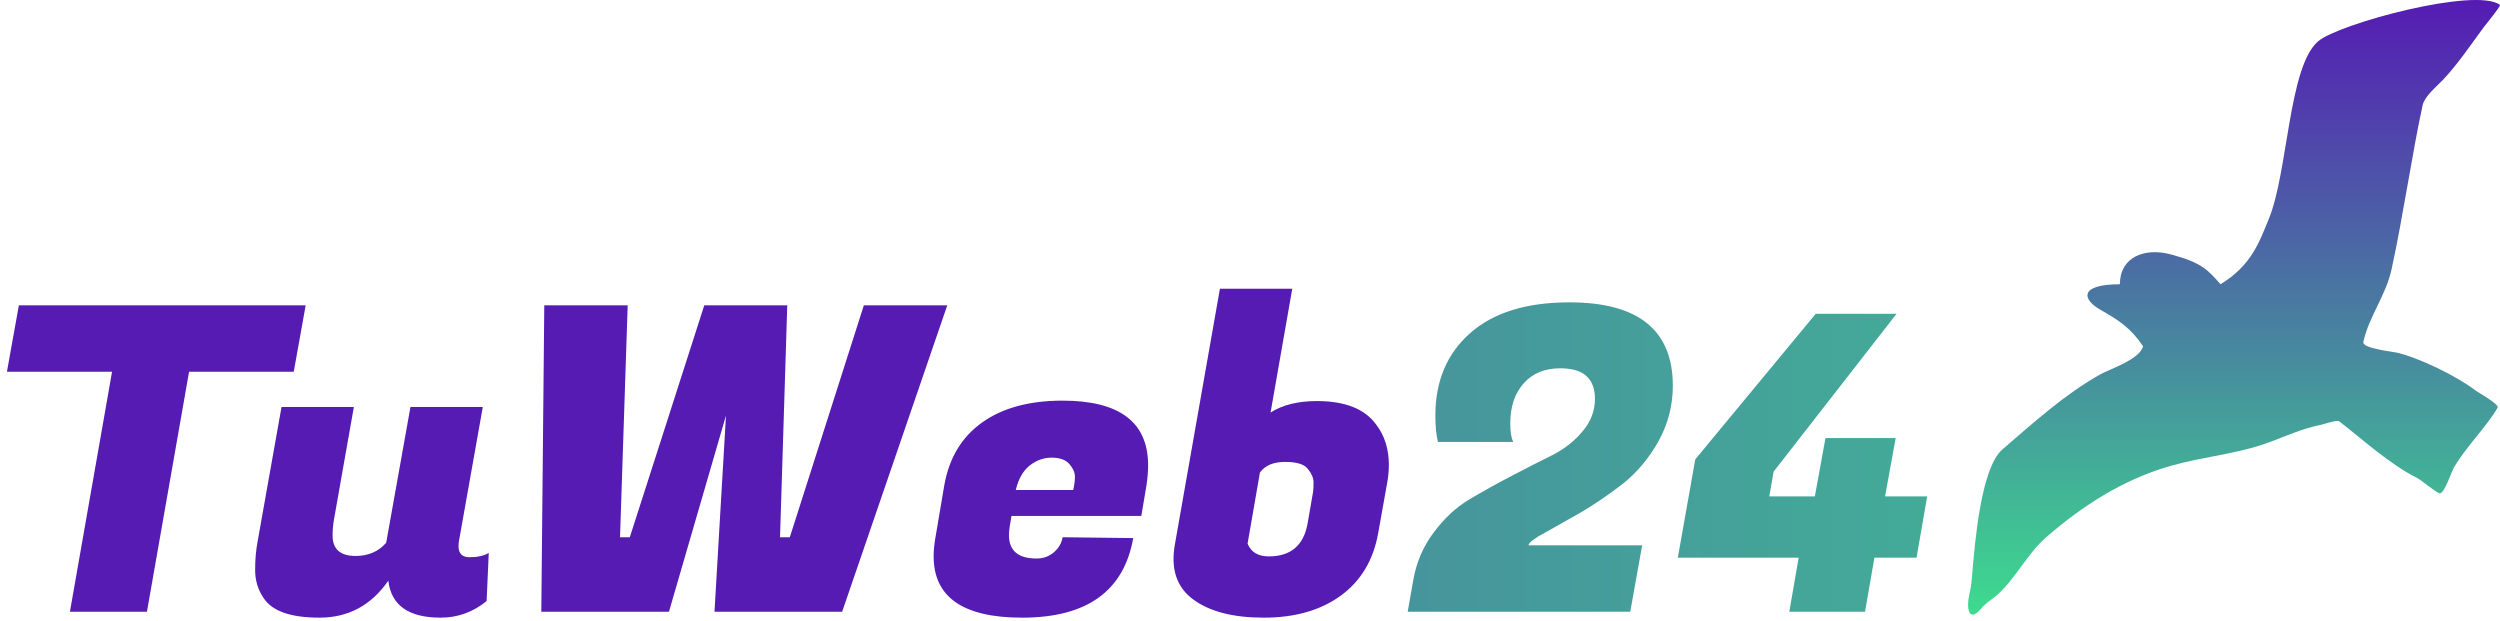
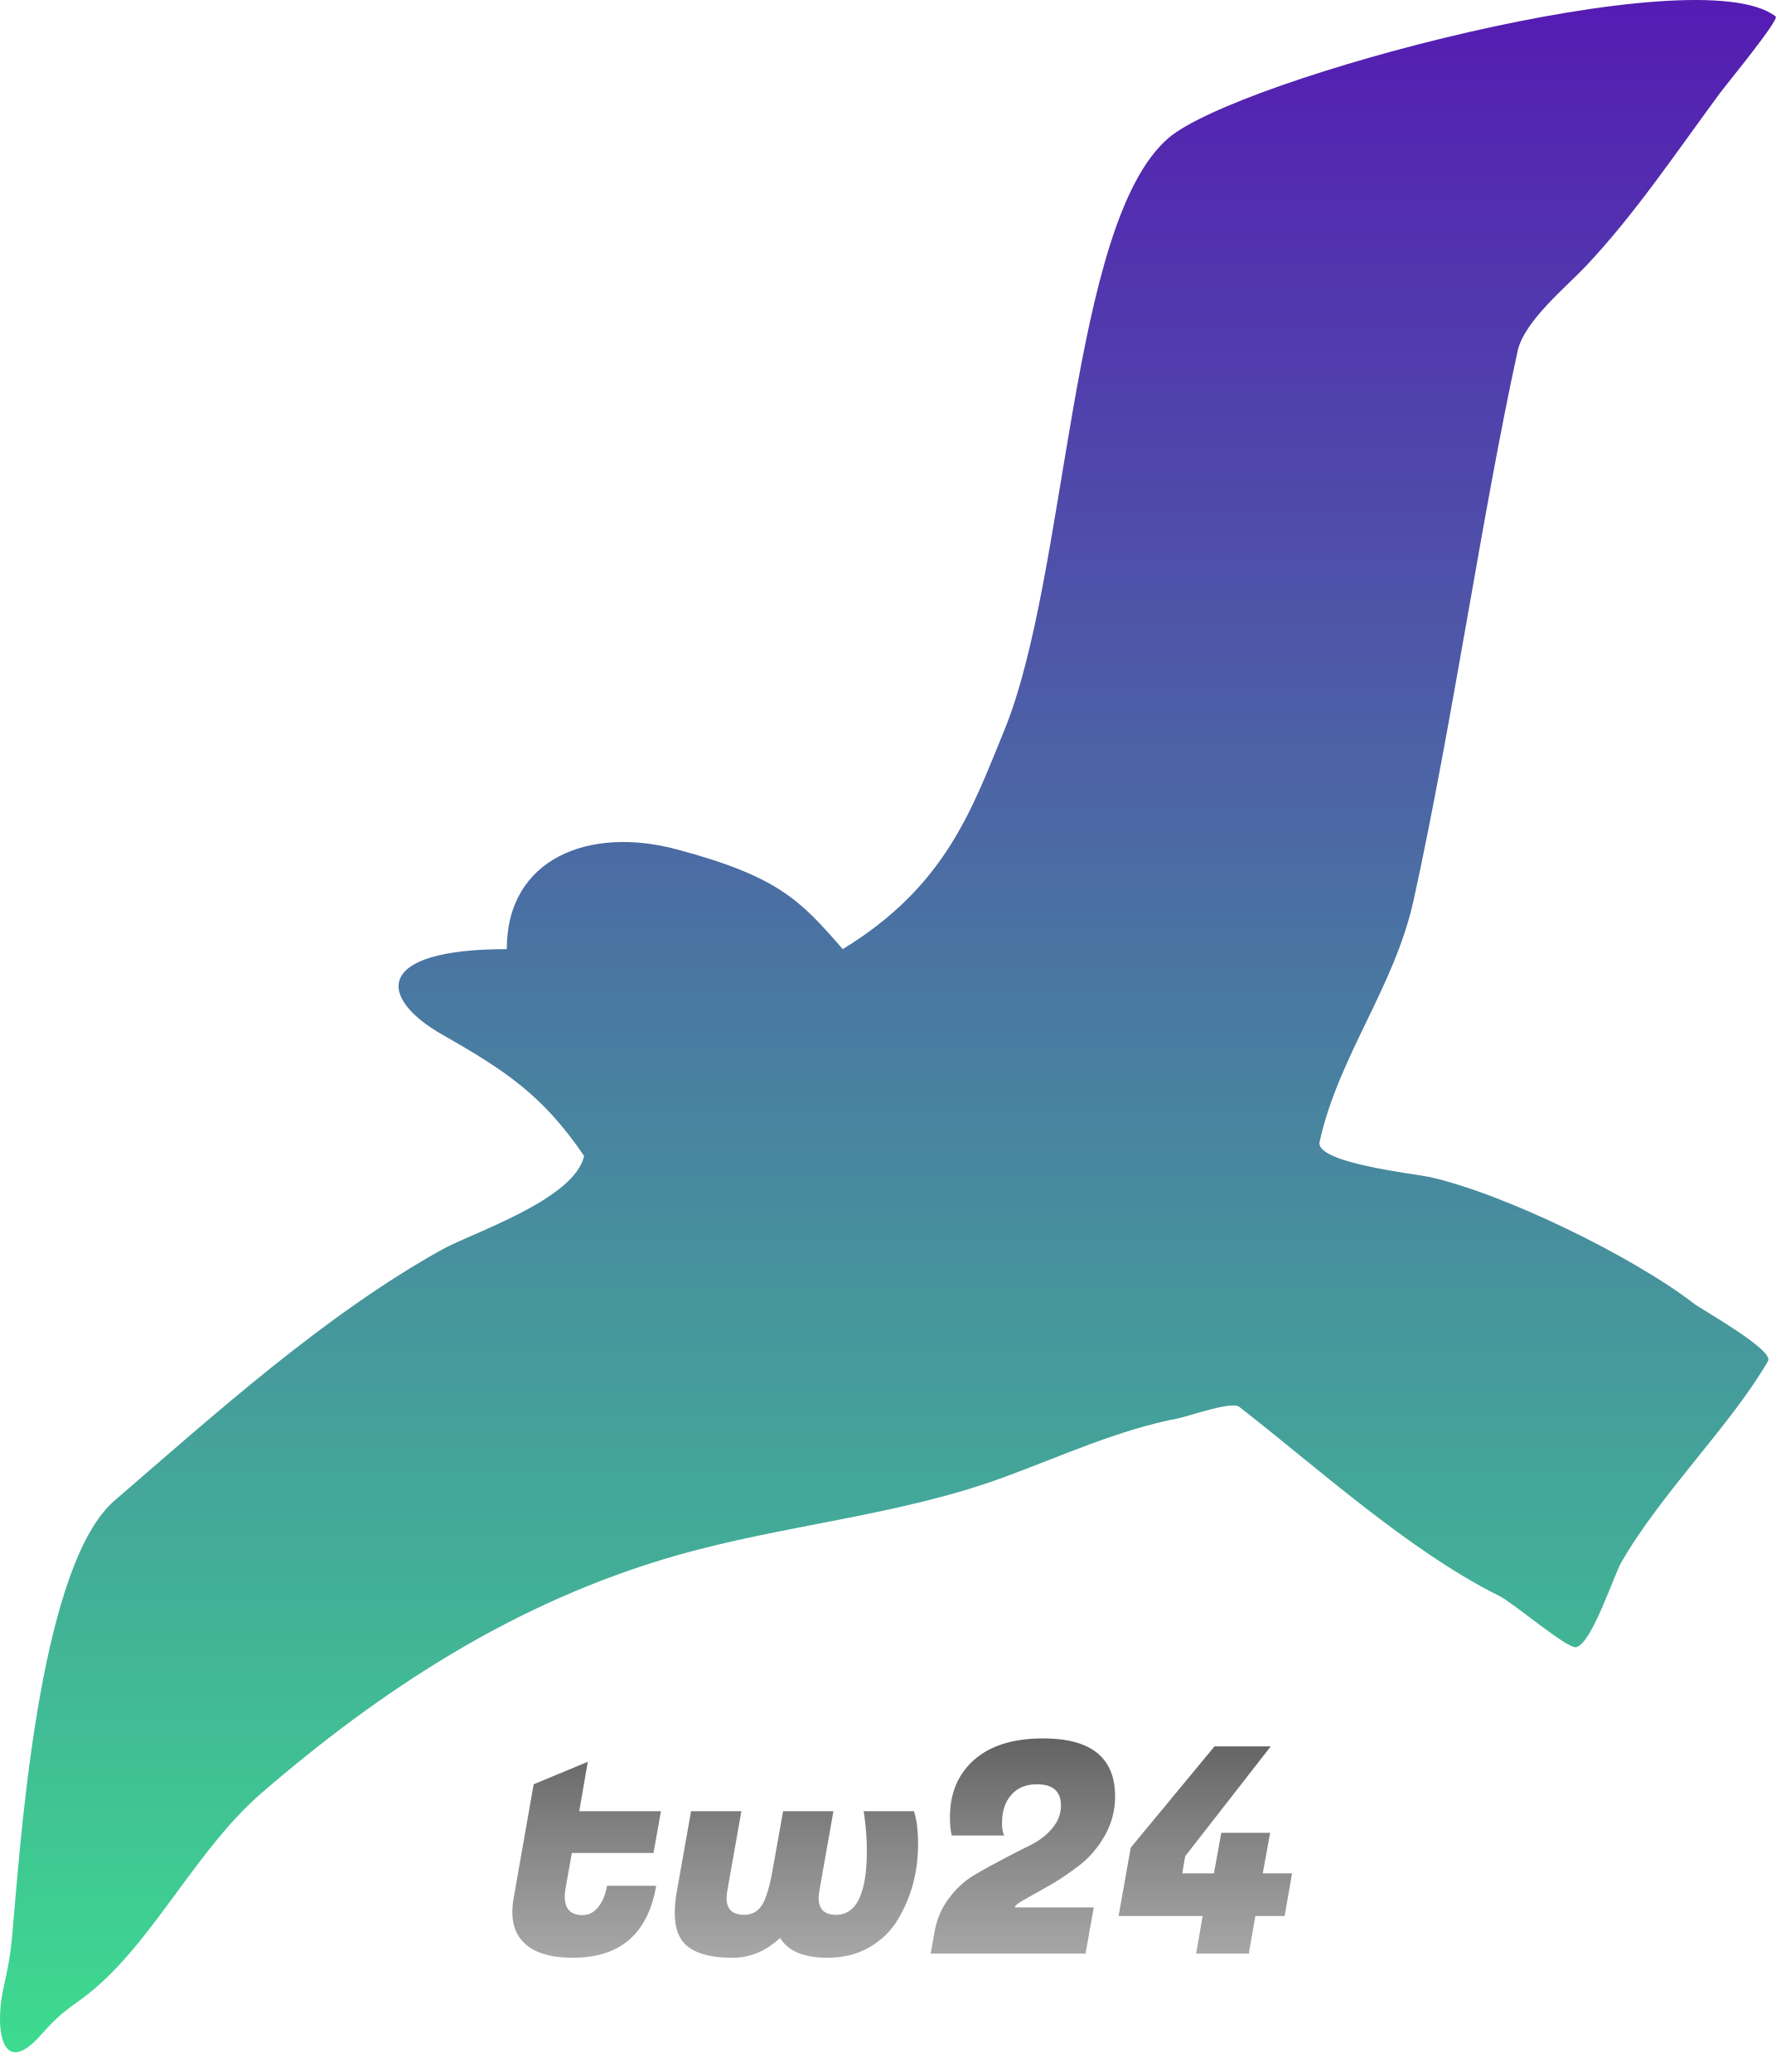
- <svg xmlns="http://www.w3.org/2000/svg" width="282" height="70" viewBox="0 0 282 70" fill="none">
-   <path d="M33.136 41.928H21.328L16.576 69H7.888L12.64 41.928H0.784L2.128 34.44H34.48L33.136 41.928ZM51.723 61.608C51.723 62.44 52.139 62.856 52.971 62.856C53.835 62.856 54.555 62.696 55.131 62.376L54.891 67.8C53.355 69.048 51.627 69.672 49.707 69.672C46.091 69.672 44.123 68.28 43.803 65.496C41.883 68.28 39.291 69.672 36.027 69.672C32.795 69.672 30.699 68.936 29.739 67.464C29.099 66.536 28.779 65.48 28.779 64.296C28.779 63.112 28.875 62.024 29.067 61.032L31.755 45.912H39.915L37.659 58.68C37.563 59.256 37.515 59.832 37.515 60.408C37.515 61.944 38.379 62.712 40.107 62.712C41.547 62.712 42.699 62.216 43.563 61.224L46.299 45.912H54.459L51.771 61.032C51.739 61.224 51.723 61.416 51.723 61.608ZM88.803 34.44L87.987 60.6H89.091L97.443 34.44H106.851L94.995 69H80.595L81.891 46.872L75.459 69H61.059L61.395 34.44H70.803L69.939 60.6H71.043L79.443 34.44H88.803ZM115.299 69.672C108.643 69.672 105.315 67.368 105.315 62.76C105.315 62.12 105.379 61.432 105.507 60.696L106.515 54.744C107.059 51.672 108.467 49.32 110.739 47.688C113.043 46.024 116.083 45.192 119.859 45.192C126.291 45.192 129.507 47.624 129.507 52.488C129.507 53.192 129.443 53.96 129.315 54.792L128.739 58.2H114.099L113.907 59.304C113.843 59.688 113.811 60.04 113.811 60.36C113.811 62.12 114.851 63 116.931 63C117.699 63 118.355 62.76 118.899 62.28C119.443 61.8 119.763 61.24 119.859 60.6L127.827 60.696C126.771 66.68 122.595 69.672 115.299 69.672ZM121.059 55.272C121.187 54.728 121.251 54.232 121.251 53.784C121.251 53.304 121.043 52.824 120.627 52.344C120.211 51.864 119.539 51.624 118.611 51.624C117.715 51.624 116.883 51.928 116.115 52.536C115.379 53.144 114.867 54.056 114.579 55.272H121.059ZM148.551 45.24C151.719 45.24 153.943 46.12 155.223 47.88C156.183 49.128 156.663 50.648 156.663 52.44C156.663 53.176 156.583 53.944 156.423 54.744L155.463 60.12C154.919 63.192 153.495 65.56 151.191 67.224C148.919 68.856 146.039 69.672 142.551 69.672C139.095 69.672 136.439 68.984 134.583 67.608C133.111 66.52 132.375 65 132.375 63.048C132.375 62.536 132.423 62.008 132.519 61.464L137.607 32.568H145.767L143.319 46.536C144.663 45.672 146.407 45.24 148.551 45.24ZM148.119 55.464C148.151 55.208 148.167 54.856 148.167 54.408C148.167 53.928 147.959 53.432 147.543 52.92C147.159 52.376 146.295 52.104 144.951 52.104C143.639 52.104 142.695 52.504 142.119 53.304L140.727 61.32C141.111 62.28 141.911 62.76 143.127 62.76C145.591 62.76 147.047 61.528 147.495 59.064L148.119 55.464Z" fill="#551BB3" />
-   <path d="M170.358 47.784C170.358 48.712 170.47 49.4 170.694 49.848H162.198C162.006 49.08 161.91 48.088 161.91 46.872C161.91 43 163.206 39.912 165.798 37.608C168.422 35.272 172.166 34.104 177.03 34.104C184.806 34.104 188.694 37.24 188.694 43.512C188.694 45.752 188.15 47.848 187.062 49.8C185.974 51.72 184.646 53.304 183.078 54.552C181.51 55.768 179.942 56.84 178.374 57.768C176.806 58.664 175.446 59.432 174.294 60.072C173.142 60.68 172.518 61.144 172.422 61.464V61.512H185.238L183.894 69H158.79L159.414 65.448C159.766 63.432 160.534 61.64 161.718 60.072C162.902 58.472 164.246 57.224 165.75 56.328C167.254 55.432 168.838 54.552 170.502 53.688C172.198 52.792 173.734 52.008 175.11 51.336C176.486 50.632 177.622 49.736 178.518 48.648C179.446 47.56 179.91 46.344 179.91 45C179.91 42.696 178.614 41.544 176.022 41.544C174.23 41.544 172.838 42.12 171.846 43.272C170.854 44.392 170.358 45.896 170.358 47.784ZM210.378 69H201.834L202.89 62.904H189.258L191.226 51.816L204.81 35.4H213.93L200.058 53.208L199.578 55.992H204.714L205.914 49.416H213.834L212.634 55.992H217.386L216.186 62.904H211.434L210.378 69Z" fill="url(#paint0_linear_0_1)" />
-   <path fill-rule="evenodd" clip-rule="evenodd" d="M250.473 32.065C249.028 30.404 248.293 29.614 244.875 28.697C241.913 27.901 239.122 28.992 239.122 32.065C234.577 32.065 234.787 33.73 236.953 34.96C239.118 36.19 240.356 37.028 241.734 39.052C241.41 40.528 237.953 41.65 236.953 42.205C232.98 44.41 229.263 47.77 225.872 50.694C223.43 52.798 222.762 61.351 222.481 64.579C222.37 65.842 222.389 65.919 222.122 67.142C221.807 68.567 222.06 70.239 223.379 68.753C224.262 67.757 224.449 67.829 225.245 67.142C227.268 65.398 228.702 62.416 230.847 60.566C234.811 57.148 239.352 54.118 244.875 52.544C248.505 51.509 252.377 51.209 255.92 49.906C257.872 49.19 259.764 48.309 261.834 47.911C262.104 47.86 263.614 47.332 263.86 47.522C266.421 49.507 269.615 52.412 272.649 53.913C273.137 54.156 274.947 55.706 275.249 55.648C275.775 55.547 276.526 53.215 276.78 52.776C278.143 50.416 280.485 48.144 281.735 45.98C281.948 45.612 279.477 44.23 279.247 44.052C277.178 42.449 272.777 40.305 270.276 39.759C269.81 39.657 266.428 39.289 266.584 38.578C267.218 35.687 269.116 33.353 269.762 30.404C271.073 24.427 272.091 17.258 273.276 11.854C273.495 10.855 274.916 9.693 275.564 9.009C277.239 7.236 278.639 5.137 280.106 3.151C280.341 2.832 282.131 0.662 281.992 0.555C279.346 -1.496 263.81 2.653 261.474 4.667C258.137 7.545 258.098 19.408 255.92 24.702C254.832 27.349 253.954 29.938 250.473 32.065Z" fill="url(#paint1_linear_0_1)" />
+ <svg xmlns="http://www.w3.org/2000/svg" width="60" height="70" viewBox="0 0 60 70" fill="none">
+   <path fill-rule="evenodd" clip-rule="evenodd" d="M28.473 32.065C27.028 30.404 26.293 29.614 22.875 28.697C19.913 27.901 17.122 28.992 17.122 32.065C12.577 32.065 12.787 33.73 14.953 34.96C17.119 36.19 18.356 37.028 19.734 39.052C19.41 40.528 15.954 41.65 14.953 42.205C10.98 44.41 7.263 47.77 3.872 50.694C1.43 52.798 0.762 61.351 0.481 64.579C0.37 65.842 0.389 65.919 0.122 67.142C-0.193 68.567 0.06 70.239 1.379 68.753C2.262 67.757 2.449 67.829 3.245 67.142C5.268 65.398 6.702 62.416 8.847 60.566C12.811 57.148 17.352 54.118 22.875 52.544C26.506 51.509 30.377 51.209 33.92 49.906C35.872 49.19 37.764 48.309 39.834 47.911C40.105 47.86 41.614 47.332 41.86 47.522C44.421 49.507 47.615 52.412 50.648 53.913C51.137 54.156 52.947 55.706 53.249 55.648C53.775 55.547 54.526 53.215 54.78 52.776C56.144 50.416 58.485 48.144 59.735 45.98C59.948 45.612 57.477 44.23 57.247 44.052C55.178 42.449 50.777 40.305 48.276 39.759C47.81 39.657 44.428 39.289 44.584 38.578C45.218 35.687 47.116 33.353 47.762 30.404C49.073 24.427 50.091 17.258 51.276 11.854C51.495 10.855 52.916 9.693 53.563 9.009C55.239 7.236 56.639 5.137 58.106 3.151C58.341 2.832 60.131 0.662 59.992 0.555C57.346 -1.496 41.81 2.653 39.474 4.667C36.137 7.545 36.098 19.408 33.92 24.702C32.832 27.349 31.954 29.938 28.473 32.065Z" fill="url(#paint0_linear_3_2)" />
+   <path d="M19.36 66.14C18.587 66.14 18.03 65.967 17.69 65.62C17.437 65.367 17.31 65.027 17.31 64.6C17.31 64.46 17.323 64.31 17.35 64.15L18.03 60.28L19.86 59.52L19.57 61.19H22.33L22.08 62.6H19.32L19.12 63.73C19.093 63.857 19.08 63.97 19.08 64.07C19.08 64.49 19.28 64.7 19.68 64.7C19.893 64.7 20.07 64.61 20.21 64.43C20.357 64.25 20.457 64.01 20.51 63.71H22.17C21.89 65.33 20.953 66.14 19.36 66.14ZM30.878 61.19C30.972 61.47 31.018 61.843 31.018 62.31C31.018 62.77 30.962 63.213 30.848 63.64C30.735 64.067 30.562 64.473 30.328 64.86C30.102 65.24 29.782 65.55 29.368 65.79C28.962 66.023 28.492 66.14 27.958 66.14C27.158 66.14 26.625 65.917 26.358 65.47C25.878 65.917 25.342 66.14 24.748 66.14C23.948 66.14 23.398 65.97 23.098 65.63C22.898 65.403 22.798 65.067 22.798 64.62C22.798 64.387 22.825 64.127 22.878 63.84L23.348 61.19H25.048L24.578 63.85C24.558 63.95 24.548 64.04 24.548 64.12C24.548 64.5 24.745 64.69 25.138 64.69C25.412 64.69 25.618 64.573 25.758 64.34C25.898 64.1 26.018 63.683 26.118 63.09L26.458 61.19H28.158L27.688 63.85C27.668 63.95 27.658 64.04 27.658 64.12C27.658 64.5 27.855 64.69 28.248 64.69C28.942 64.69 29.288 63.963 29.288 62.51C29.288 62.17 29.262 61.793 29.208 61.38L29.178 61.19H30.878ZM33.855 61.58C33.855 61.773 33.879 61.917 33.925 62.01H32.155C32.115 61.85 32.095 61.643 32.095 61.39C32.095 60.583 32.365 59.94 32.905 59.46C33.452 58.973 34.232 58.73 35.245 58.73C36.865 58.73 37.675 59.383 37.675 60.69C37.675 61.157 37.562 61.593 37.335 62C37.109 62.4 36.832 62.73 36.505 62.99C36.179 63.243 35.852 63.467 35.525 63.66C35.199 63.847 34.915 64.007 34.675 64.14C34.435 64.267 34.305 64.363 34.285 64.43V64.44H36.955L36.675 66H31.445L31.575 65.26C31.649 64.84 31.809 64.467 32.055 64.14C32.302 63.807 32.582 63.547 32.895 63.36C33.209 63.173 33.539 62.99 33.885 62.81C34.239 62.623 34.559 62.46 34.845 62.32C35.132 62.173 35.369 61.987 35.555 61.76C35.749 61.533 35.845 61.28 35.845 61C35.845 60.52 35.575 60.28 35.035 60.28C34.662 60.28 34.372 60.4 34.165 60.64C33.959 60.873 33.855 61.187 33.855 61.58ZM42.193 66H40.413L40.633 64.73H37.793L38.203 62.42L41.033 59H42.933L40.043 62.71L39.943 63.29H41.013L41.263 61.92H42.913L42.663 63.29H43.653L43.403 64.73H42.413L42.193 66Z" fill="url(#paint1_linear_3_2)" />
  <defs>
-     <linearGradient id="paint0_linear_0_1" x1="-2" y1="60.5" x2="350" y2="60.5" gradientUnits="userSpaceOnUse">
-       <stop stop-color="#551BB3" />
-       <stop offset="0.46" stop-color="#46959C" />
-       <stop offset="1" stop-color="#3DDB8F" />
-     </linearGradient>
-     <linearGradient id="paint1_linear_0_1" x1="252" y1="0" x2="252" y2="69.333" gradientUnits="userSpaceOnUse">
+     <linearGradient id="paint0_linear_3_2" x1="30" y1="0" x2="30" y2="69.333" gradientUnits="userSpaceOnUse">
      <stop stop-color="#551BB3" />
      <stop offset="1" stop-color="#3DDB8F" />
    </linearGradient>
+     <linearGradient id="paint1_linear_3_2" x1="30.5" y1="55" x2="30.5" y2="70" gradientUnits="userSpaceOnUse">
+       <stop stop-opacity="0.78" />
+       <stop offset="1" stop-color="#666666" stop-opacity="0.39" />
+     </linearGradient>
  </defs>
</svg>
